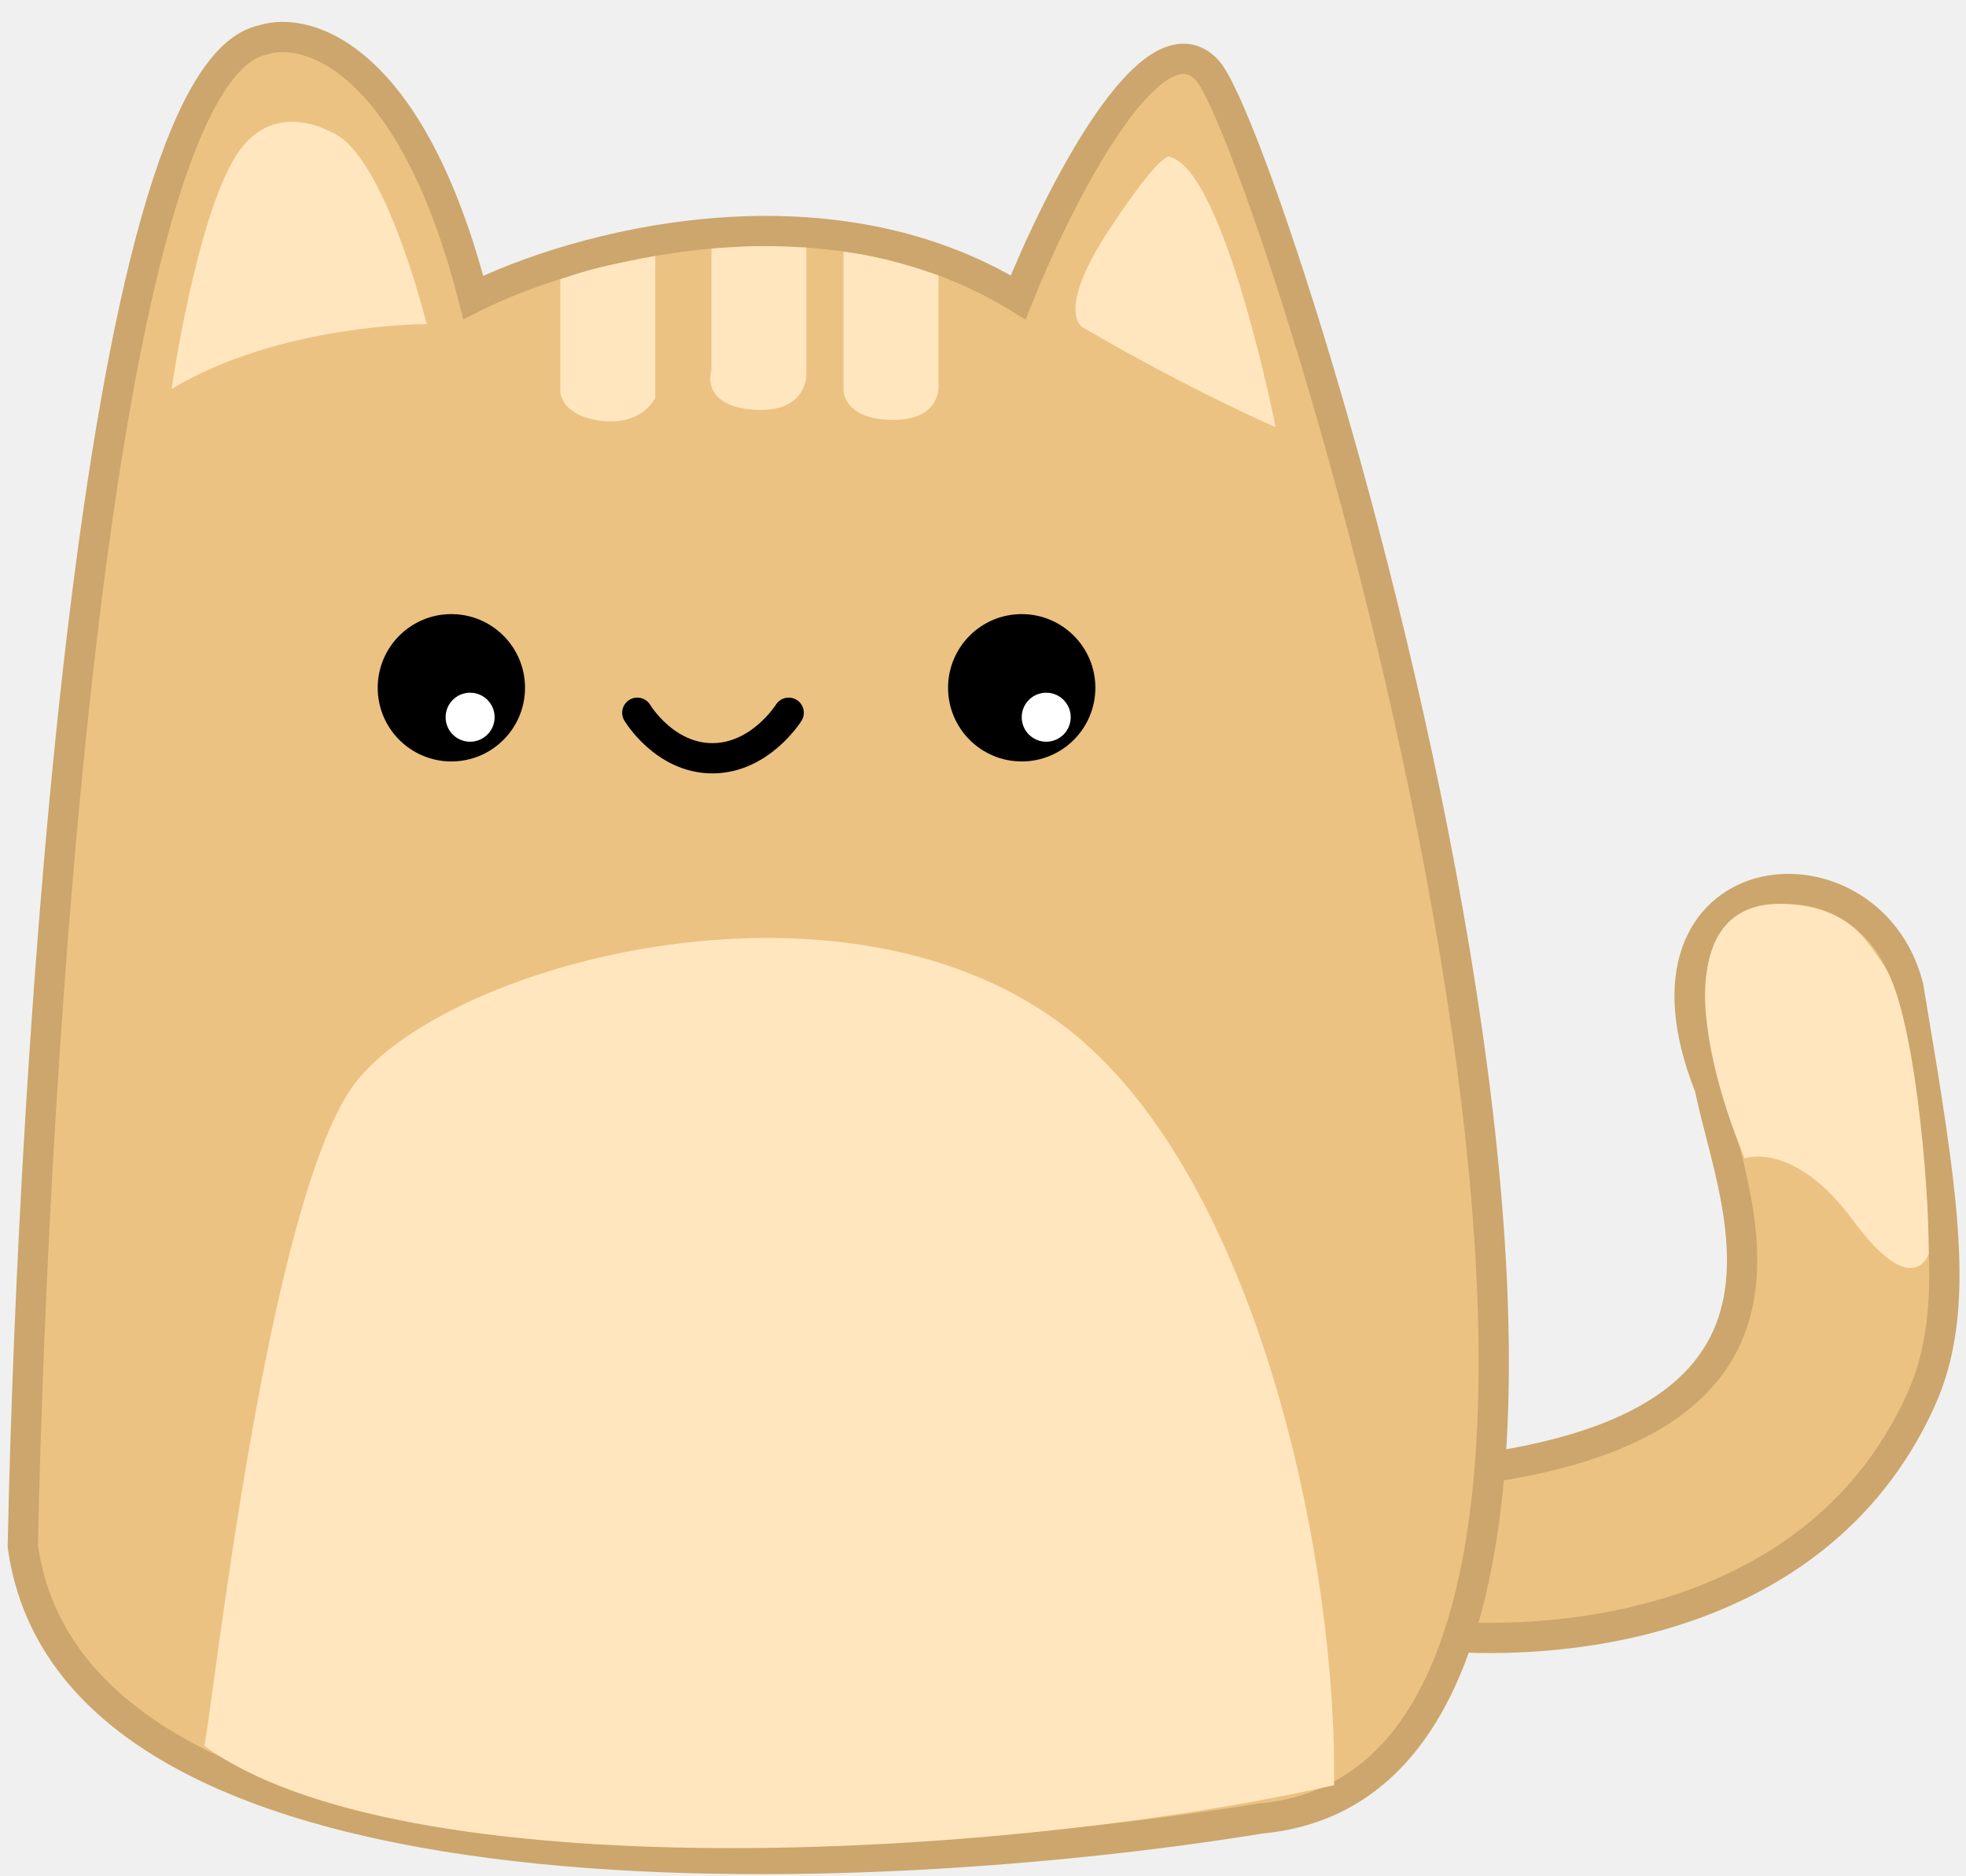
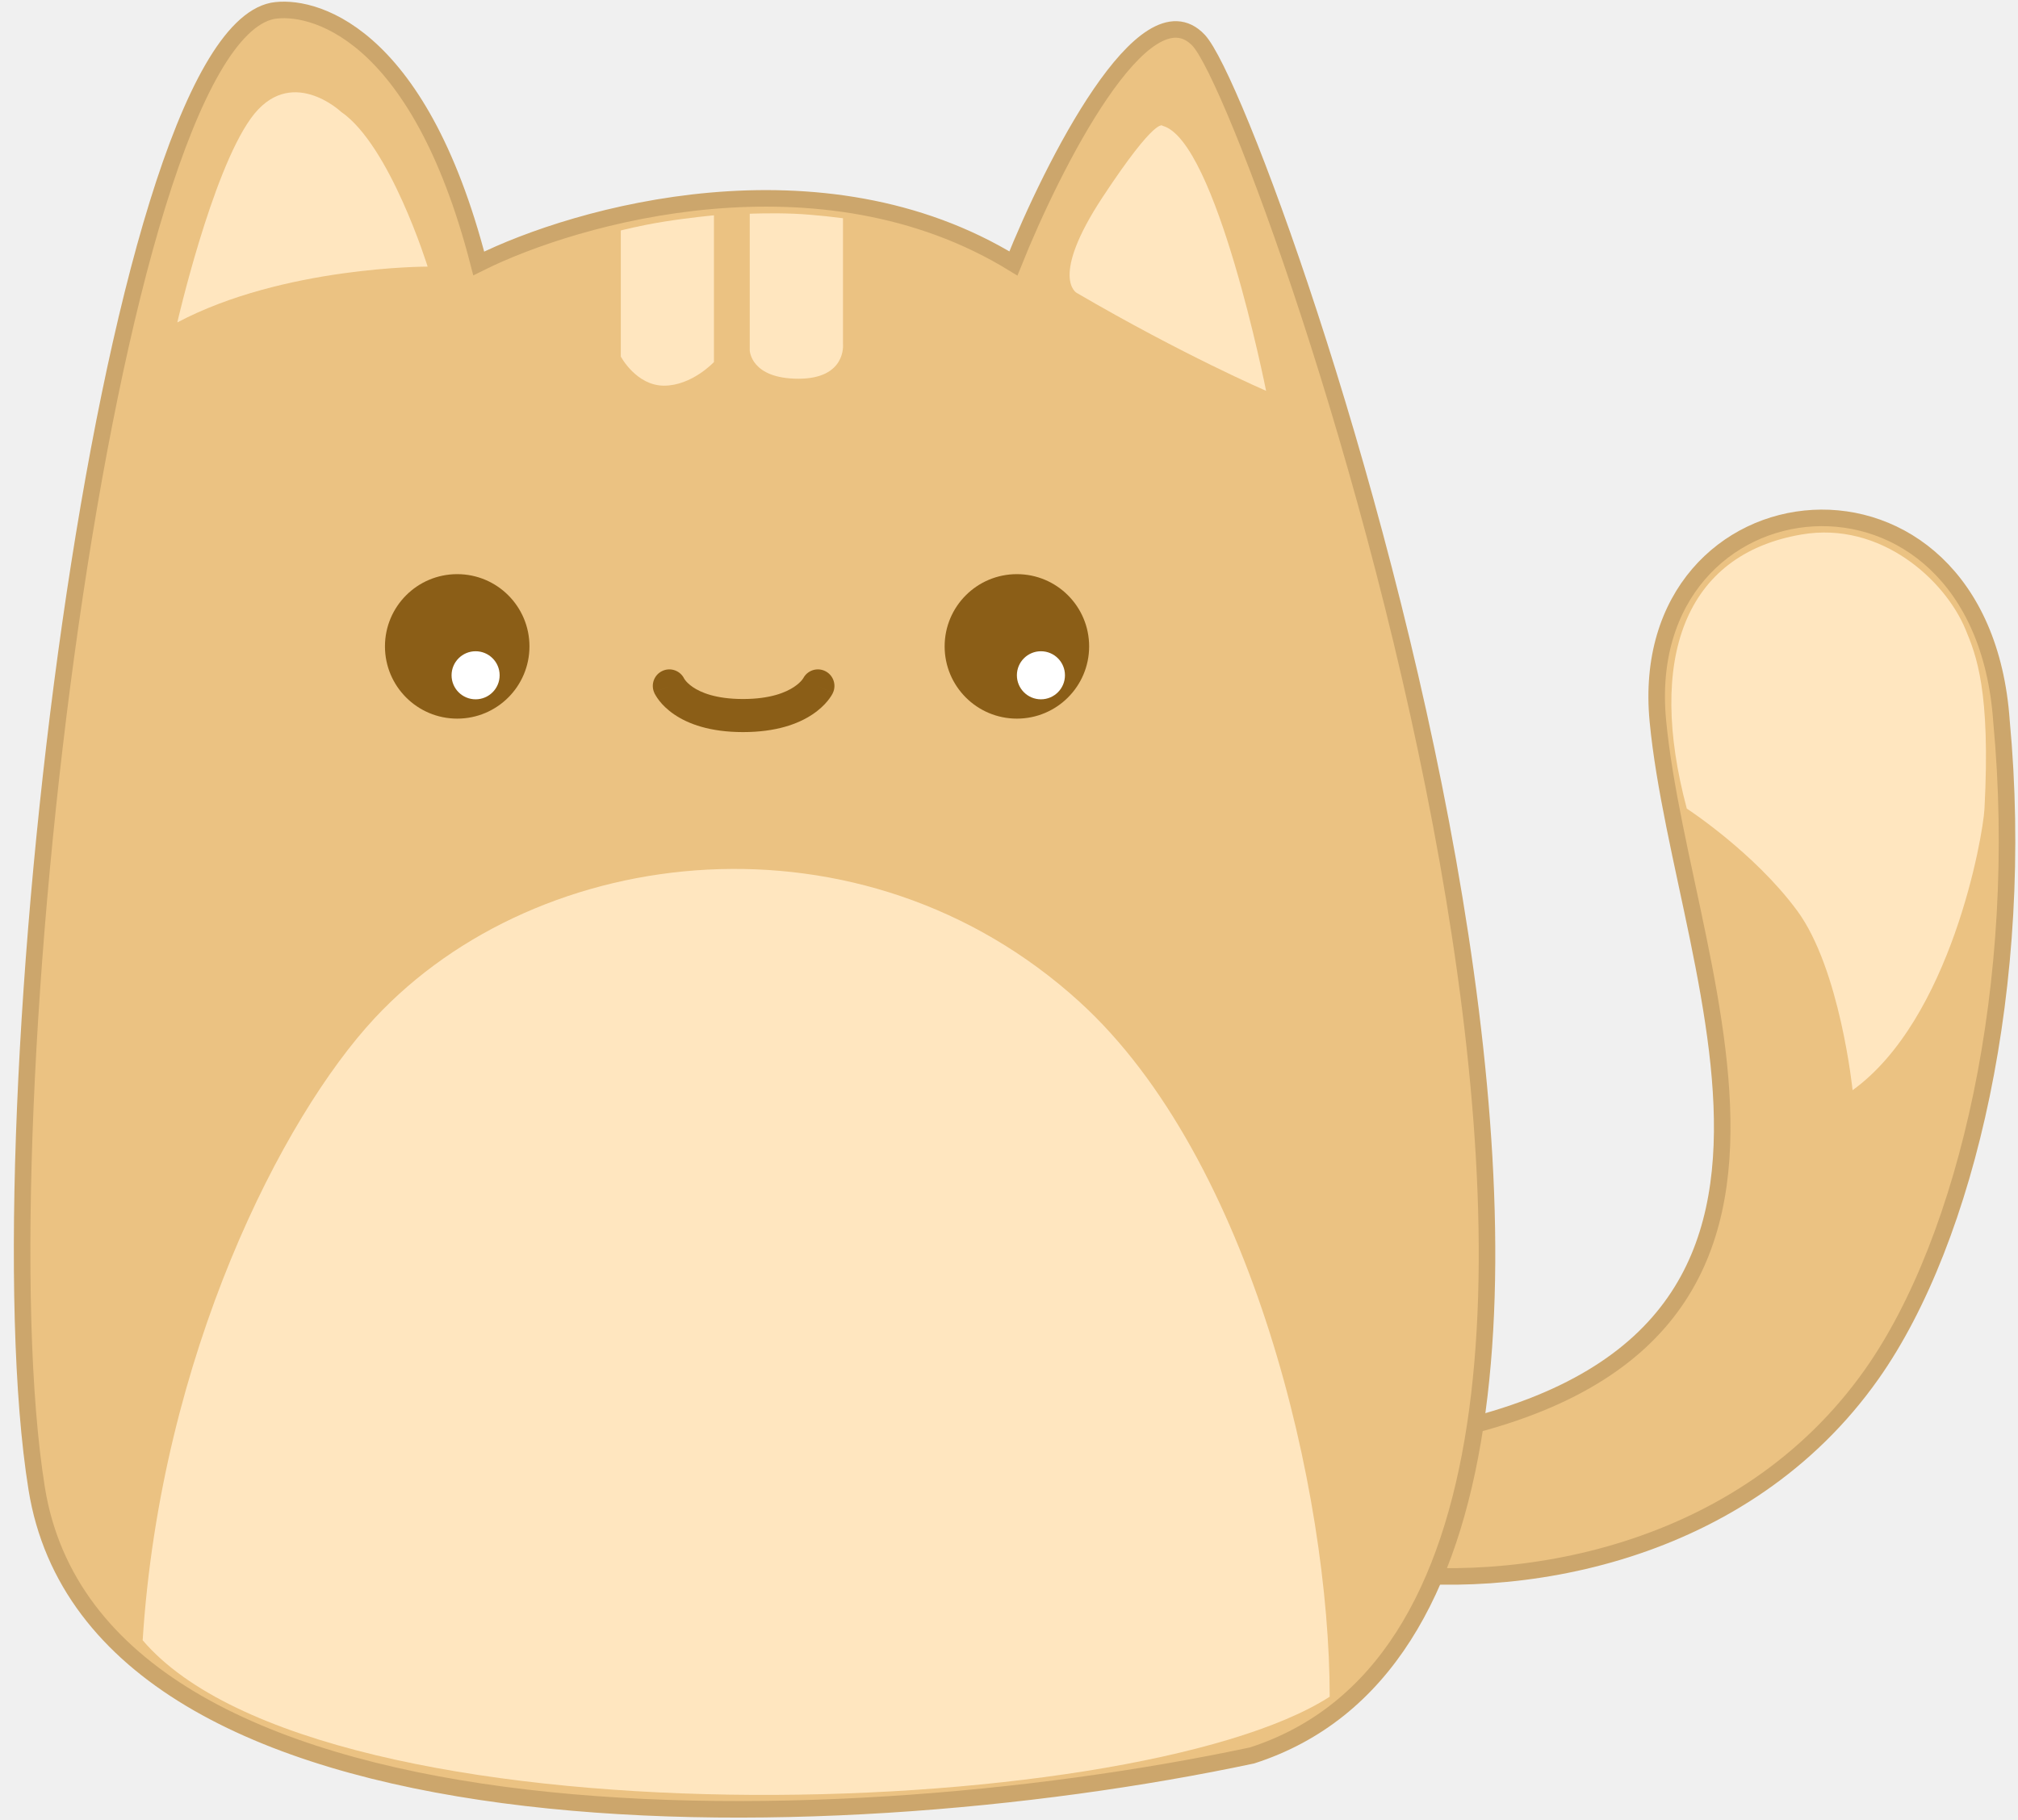
- <svg xmlns="http://www.w3.org/2000/svg" width="65" height="62" viewBox="0 0 65 62" fill="none">
-   <path d="M56.525 35.938C53.488 28.338 61.783 27.514 63.092 32.609C64.257 39.57 64.873 43.274 63.501 46.293C59.966 54.072 50.614 54.757 45.479 53.811V48.846C61.408 48.165 57.361 40.117 56.525 35.938Z" fill="#EBC282" stroke="#CCA66C" />
-   <path d="M33.663 9.829C27.194 5.858 18.957 8.175 15.648 9.829C13.605 1.885 10.163 0.846 8.697 1.319C3.137 2.453 1.085 34.984 0.754 51.108C2.456 63.477 28.937 62.187 41.703 60.106C58.906 58.484 42.174 4.723 39.904 2.312C38.089 0.382 34.987 6.52 33.663 9.829Z" fill="#EBC282" stroke="#CCA66C" />
-   <circle cx="14.923" cy="22.734" r="2.435" fill="black" />
-   <circle cx="33.78" cy="22.734" r="2.435" fill="black" />
-   <path d="M21.07 23.559C21.07 23.559 21.966 25.064 23.553 25.064C25.14 25.064 26.076 23.559 26.076 23.559" stroke="black" stroke-linecap="round" />
-   <path d="M11.826 35.69C8.808 39.377 6.95 57.242 6.75 57.703C13.246 62.452 32.764 61.54 44.107 59.01C44.207 51.822 41.789 40.014 36.115 34.705C29.022 28.07 15.184 31.588 11.826 35.69Z" fill="#FFE6BF" />
-   <path d="M42.176 14.122C42.176 14.122 39.37 12.91 35.796 10.822C35.796 10.822 34.864 10.331 36.679 7.58C38.494 4.83 38.692 5.192 38.692 5.192C40.504 5.685 42.176 14.122 42.176 14.122Z" fill="#FFE6BF" />
-   <path d="M14.106 10.713C14.106 10.713 9.247 10.7 5.672 12.86C5.672 12.86 6.476 7.258 7.799 5.152C9.123 3.045 11.265 4.54 11.265 4.54C12.887 5.734 14.106 10.713 14.106 10.713Z" fill="#FFE6BF" />
-   <path d="M18.525 12.954V9.235C18.525 9.235 19.221 8.971 20.152 8.764C21.084 8.557 21.664 8.465 21.664 8.465V13.157C21.664 13.157 21.238 14.07 19.891 13.911C18.545 13.752 18.525 12.954 18.525 12.954Z" fill="#FFE6BF" />
-   <path d="M31.029 12.721V9.109C31.029 9.109 30.241 8.814 29.359 8.597C28.477 8.38 27.888 8.32 27.888 8.32V12.925C27.888 12.925 27.914 13.88 29.53 13.88C31.147 13.88 31.029 12.721 31.029 12.721Z" fill="#FFE6BF" />
-   <path d="M23.521 12.235V8.221C23.521 8.221 24.478 8.136 25.185 8.136C25.892 8.136 26.659 8.182 26.659 8.182V12.422C26.659 12.422 26.659 13.679 24.891 13.54C23.123 13.4 23.521 12.235 23.521 12.235Z" fill="#FFE6BF" />
-   <circle cx="34.59" cy="23.707" r="0.81" fill="white" />
-   <circle cx="15.543" cy="23.707" r="0.81" fill="white" />
-   <path d="M59.052 29.881C55.615 29.703 55.88 33.884 57.679 38.289C57.679 38.289 59.309 37.682 61.278 40.354C63.248 43.026 63.766 41.451 63.766 41.451C63.786 39.099 63.262 33.2 62.231 31.825C61.701 31.118 61.18 29.992 59.052 29.881Z" fill="#FFE6BF" />
+ <svg xmlns="http://www.w3.org/2000/svg" width="122" height="110" viewBox="0 0 122 110" fill="none">
+   <path d="M100.229 43.601C98.766 28.387 119.783 26.086 121.001 43.601C122.48 59.362 118.933 74.898 113.167 83.078C105.431 94.053 91.682 96.374 82.468 94.935V87.381C114.805 83.496 101.773 59.659 100.229 43.601Z" fill="#EBC282" stroke="#CCA66C" />
+   <path d="M61.266 15.929C49.658 8.802 34.88 12.959 28.942 15.929C25.276 1.675 18.725 0.253 16.47 0.657C6.492 2.694 -1.363 67.683 2.217 89.995C5.797 112.307 49.377 111.724 75.693 106.141C107.503 95.898 76.538 6.766 72.466 2.439C69.208 -1.022 63.642 9.99 61.266 15.929Z" fill="#EBC282" stroke="#CCA66C" />
+   <circle cx="27.641" cy="39.083" r="4.368" fill="#8B5E17" />
+   <circle cx="61.477" cy="39.083" r="4.368" fill="#8B5E17" />
+   <path fill-rule="evenodd" clip-rule="evenodd" d="M41.366 41.04C41.133 40.555 40.555 40.34 40.06 40.56C39.555 40.784 39.328 41.375 39.552 41.88L40.466 41.474C39.552 41.88 39.552 41.88 39.552 41.881L39.553 41.883L39.554 41.886L39.558 41.893L39.565 41.91C39.571 41.921 39.578 41.935 39.585 41.95C39.601 41.98 39.621 42.017 39.646 42.059C39.696 42.143 39.766 42.25 39.86 42.371C40.05 42.614 40.338 42.91 40.757 43.195C41.603 43.773 42.921 44.265 44.92 44.265C46.92 44.265 48.25 43.773 49.109 43.202C49.534 42.92 49.829 42.628 50.025 42.39C50.123 42.271 50.196 42.167 50.248 42.084C50.274 42.043 50.295 42.007 50.311 41.978C50.319 41.963 50.326 41.95 50.332 41.939L50.34 41.923L50.344 41.916L50.345 41.913L50.346 41.911C50.346 41.911 50.347 41.91 49.447 41.474L50.347 41.91C50.587 41.413 50.38 40.815 49.883 40.574C49.394 40.337 48.808 40.534 48.56 41.012C48.559 41.014 48.558 41.015 48.556 41.017C48.547 41.033 48.523 41.068 48.483 41.117C48.402 41.215 48.252 41.371 48.002 41.536C47.513 41.861 46.579 42.265 44.92 42.265C43.26 42.265 42.35 41.861 41.884 41.543C41.647 41.381 41.507 41.23 41.434 41.136C41.397 41.089 41.376 41.056 41.368 41.043C41.367 41.041 41.367 41.041 41.366 41.04Z" fill="#8B5E17" />
+   <path d="M22.645 61.568C17.065 67.561 9.729 81.923 8.625 99.176C19.383 111.796 68.391 110.309 80.388 102.59C80.388 90.293 75.727 70.089 65.252 60.564C52.159 48.658 32.63 50.844 22.645 61.568Z" fill="#FFE6BF" />
+   <path d="M76.542 23.631C76.542 23.631 71.507 21.456 65.094 17.71C65.094 17.71 63.421 16.828 66.677 11.893C69.934 6.959 70.29 7.608 70.29 7.608C73.541 8.492 76.542 23.631 76.542 23.631Z" fill="#FFE6BF" />
+   <path d="M25.853 16.121C25.853 16.121 17.134 16.101 10.719 19.496C10.719 19.496 12.786 10.476 15.161 7.164C17.536 3.852 20.619 6.76 20.619 6.76C23.586 8.794 25.853 16.121 25.853 16.121Z" fill="#FFE6BF" />
+   <path d="M50.964 20.819L50.964 13.196C50.964 13.196 49.333 12.978 48.007 12.923C46.681 12.868 45.327 12.923 45.327 12.923V21.185C45.327 21.185 45.374 22.899 48.274 22.899C51.175 22.899 50.964 20.819 50.964 20.819Z" fill="#FFE6BF" />
+   <path d="M37.531 21.557V13.936C37.531 13.936 38.618 13.646 40.146 13.401C41.674 13.157 43.162 13.019 43.162 13.019V21.892C43.162 21.892 41.828 23.319 40.146 23.319C38.464 23.319 37.531 21.557 37.531 21.557Z" fill="#FFE6BF" />
+   <circle cx="62.93" cy="40.83" r="1.453" fill="white" />
+   <circle cx="28.753" cy="40.83" r="1.453" fill="white" />
+   <path d="M108.919 32.316C101.839 33.523 99.553 39.824 101.977 48.891C101.977 48.891 106.049 51.536 108.649 55.063C111.249 58.59 112 65.917 112 65.917C117.926 61.638 119.883 50.623 119.974 48.891C120.349 41.748 119.47 39.603 118.824 38.049C117.588 35.072 113.7 31.501 108.919 32.316Z" fill="#FFE6BF" />
</svg>
